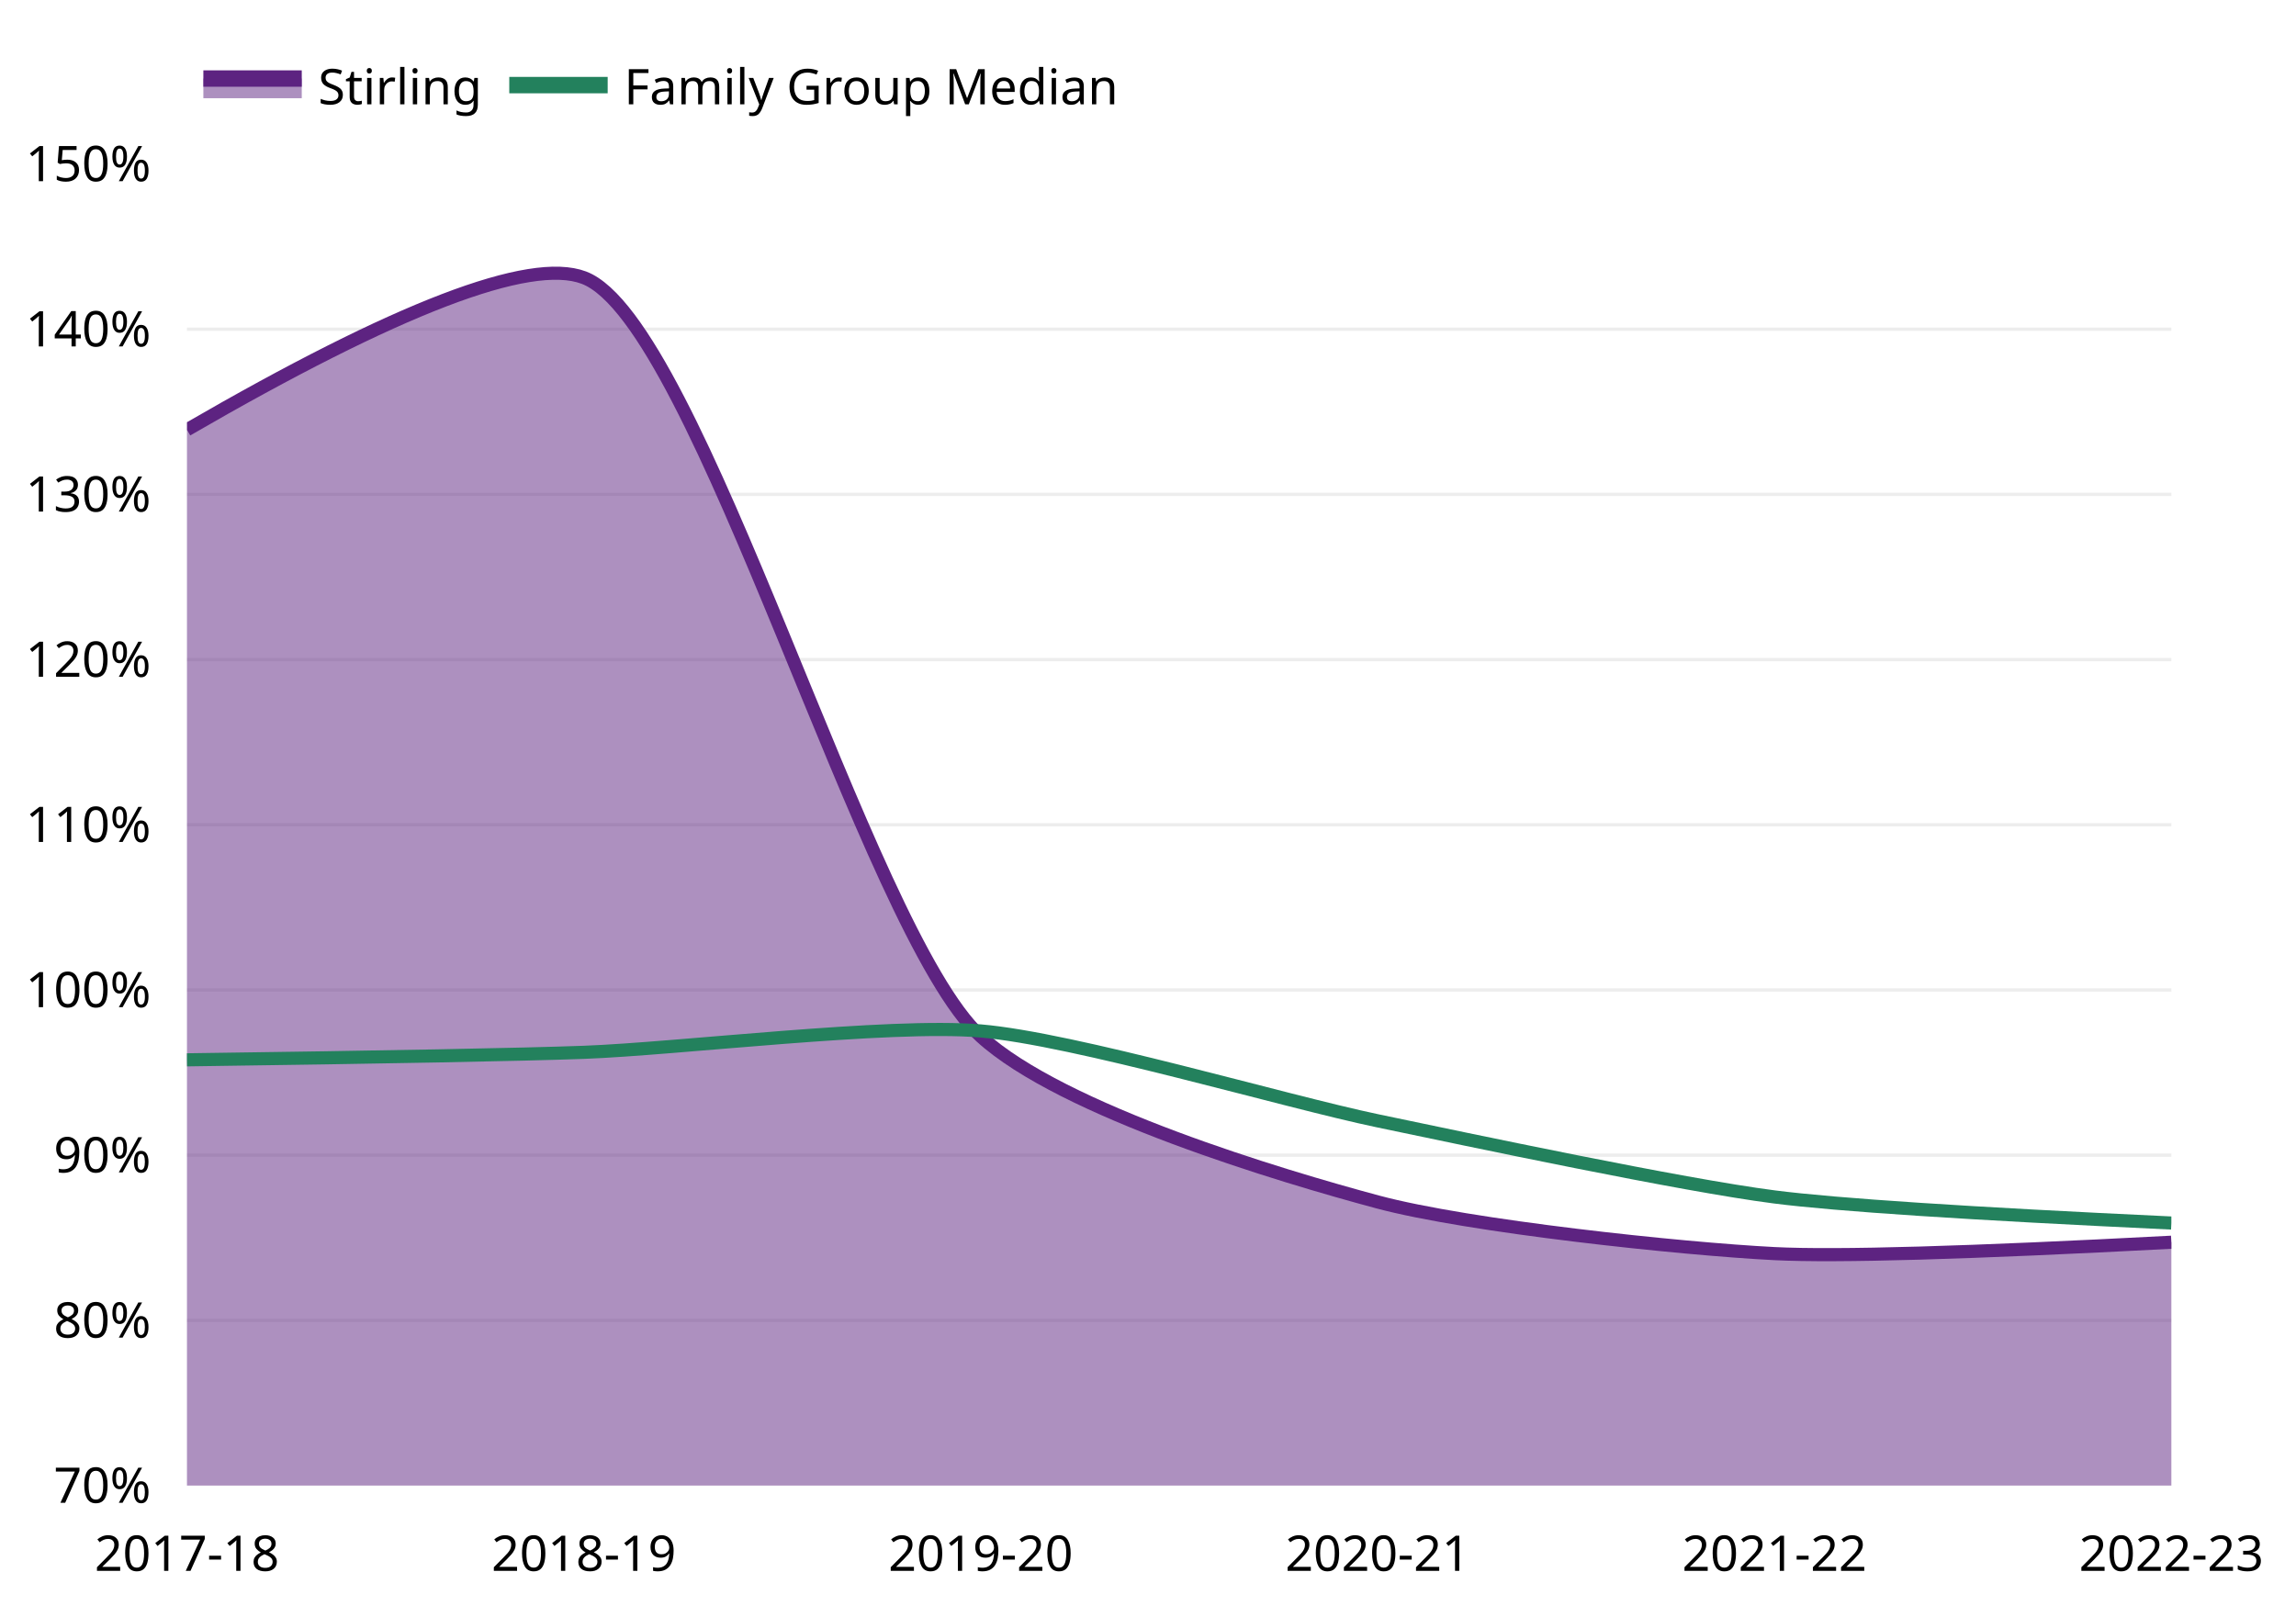
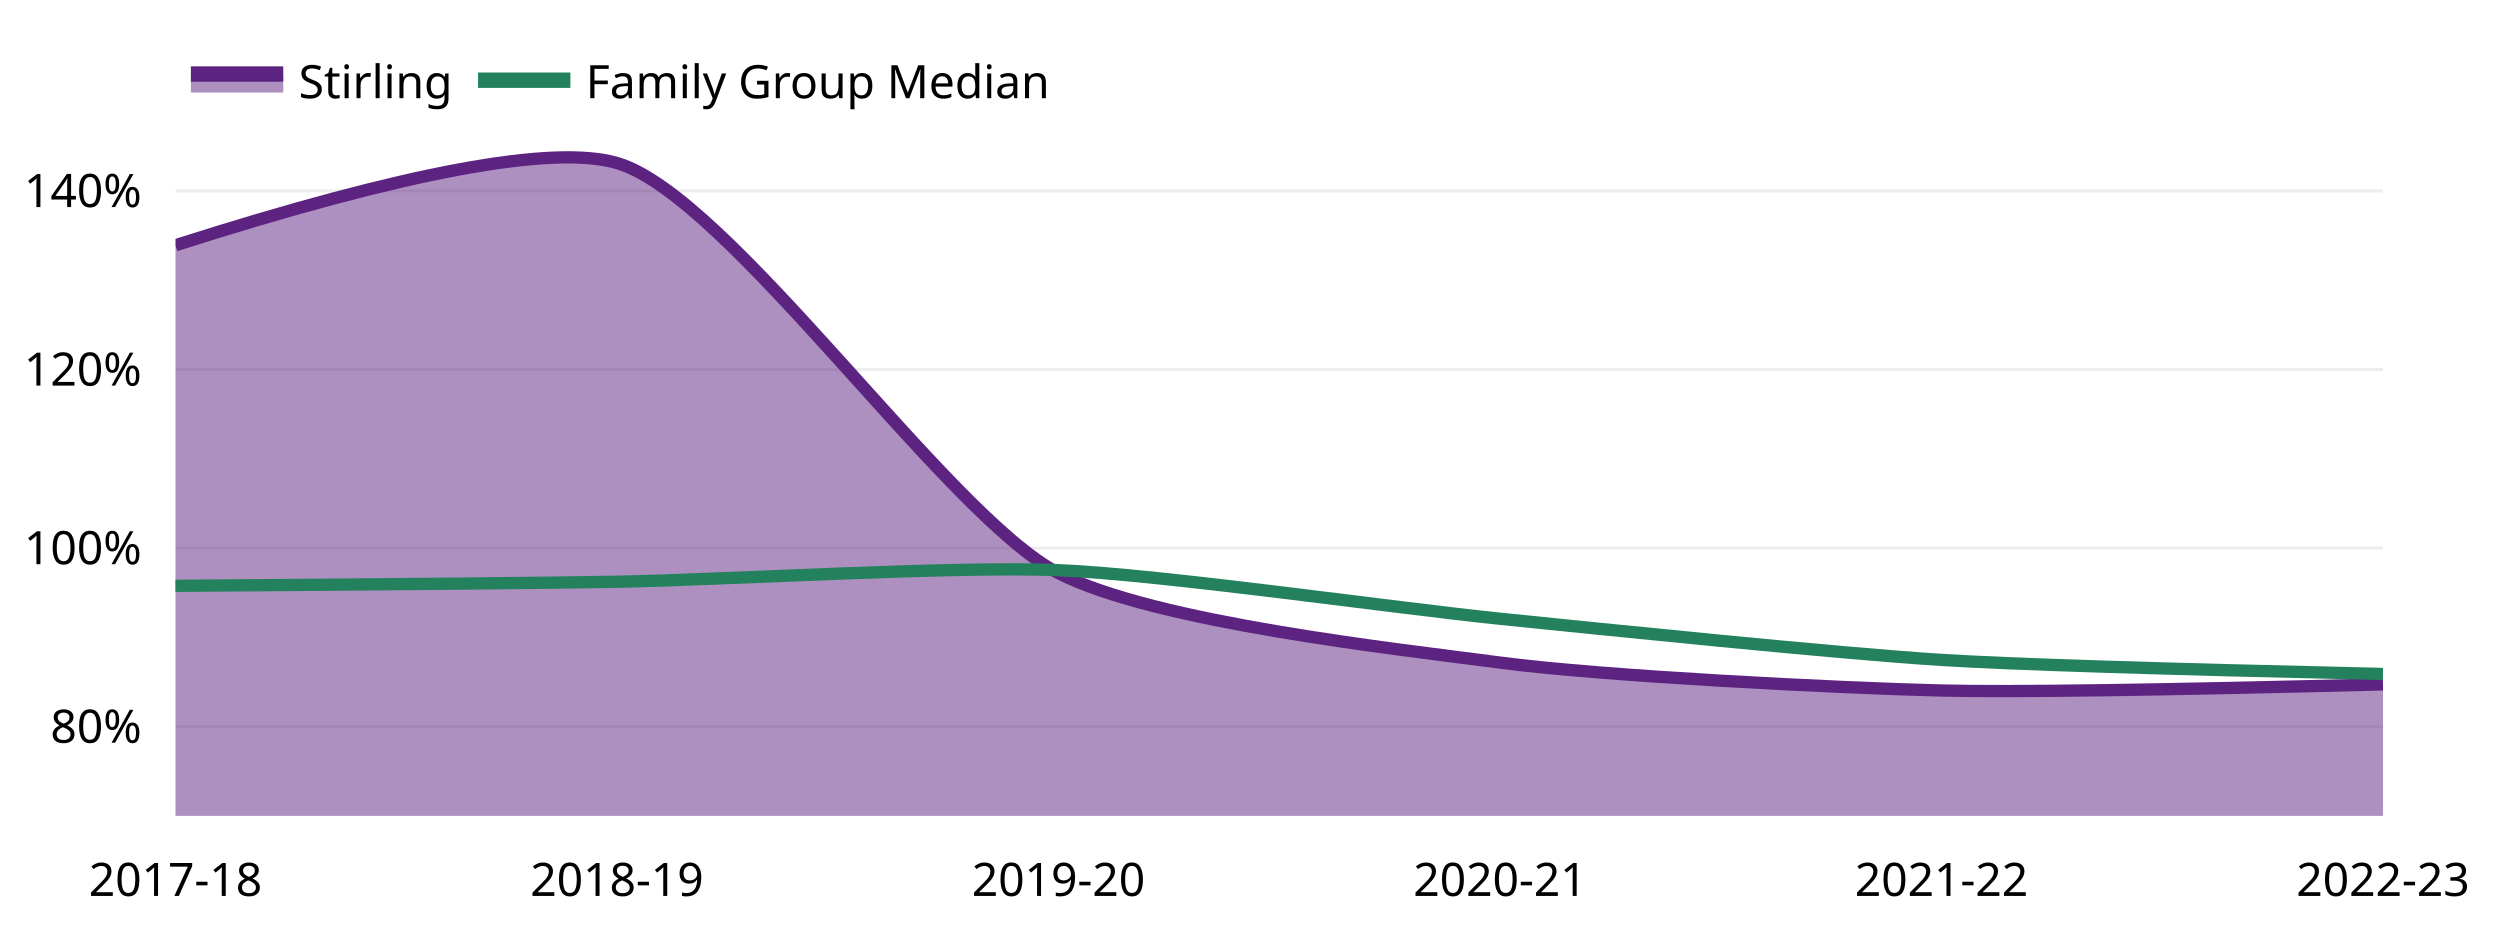
- <svg xmlns="http://www.w3.org/2000/svg" class="main-svg" width="700" height="493" style="" viewBox="0 0 700 493">
-   <rect x="0" y="0" width="700" height="493" style="fill: rgb(255, 255, 255); fill-opacity: 1;" />
-   <defs id="defs-7e684e">
+ <svg xmlns="http://www.w3.org/2000/svg" class="main-svg" width="812" height="305" style="" viewBox="0 0 812 305">
+   <rect x="0" y="0" width="812" height="305" style="fill: rgb(255, 255, 255); fill-opacity: 1;" />
+   <defs id="defs-f2d399">
    <g class="clips">
-       <clipPath id="clip7e684exyplot" class="plotclip">
-         <rect width="605" height="403" />
+       <clipPath id="clipf2d399xyplot" class="plotclip">
+         <rect width="717" height="232" />
      </clipPath>
-       <clipPath class="axesclip" id="clip7e684ex">
-         <rect x="57" y="0" width="605" height="493" />
+       <clipPath class="axesclip" id="clipf2d399x">
+         <rect x="57" y="0" width="717" height="305" />
      </clipPath>
-       <clipPath class="axesclip" id="clip7e684ey">
-         <rect x="0" y="50" width="700" height="403" />
+       <clipPath class="axesclip" id="clipf2d399y">
+         <rect x="0" y="33" width="812" height="232" />
      </clipPath>
-       <clipPath class="axesclip" id="clip7e684exy">
-         <rect x="57" y="50" width="605" height="403" />
+       <clipPath class="axesclip" id="clipf2d399xy">
+         <rect x="57" y="33" width="717" height="232" />
      </clipPath>
    </g>
    <g class="gradients" />
    <g class="patterns" />
  </defs>
  <g class="bglayer">
-     <rect class="bg" x="47" y="40" width="625" height="423" style="fill: rgb(0, 0, 0); fill-opacity: 0; stroke-width: 0;" />
+     <rect class="bg" x="47" y="23" width="737" height="252" style="fill: rgb(0, 0, 0); fill-opacity: 0; stroke-width: 0;" />
  </g>
  <g class="layer-below">
    <g class="imagelayer" />
    <g class="shapelayer" />
  </g>
  <g class="cartesianlayer">
    <g class="subplot xy">
      <g class="layer-subplot">
        <g class="shapelayer" />
        <g class="imagelayer" />
      </g>
      <g class="gridlayer">
        <g class="x">
-           <path class="xgrid crisp" transform="translate(178,0)" d="M0,50v403" style="stroke: rgb(255, 255, 255); stroke-opacity: 1; stroke-width: 1px;" />
-           <path class="xgrid crisp" transform="translate(299,0)" d="M0,50v403" style="stroke: rgb(255, 255, 255); stroke-opacity: 1; stroke-width: 1px;" />
-           <path class="xgrid crisp" transform="translate(420,0)" d="M0,50v403" style="stroke: rgb(255, 255, 255); stroke-opacity: 1; stroke-width: 1px;" />
-           <path class="xgrid crisp" transform="translate(541,0)" d="M0,50v403" style="stroke: rgb(255, 255, 255); stroke-opacity: 1; stroke-width: 1px;" />
+           <path class="xgrid crisp" transform="translate(200.4,0)" d="M0,33v232" style="stroke: rgb(255, 255, 255); stroke-opacity: 1; stroke-width: 1px;" />
+           <path class="xgrid crisp" transform="translate(343.8,0)" d="M0,33v232" style="stroke: rgb(255, 255, 255); stroke-opacity: 1; stroke-width: 1px;" />
+           <path class="xgrid crisp" transform="translate(487.2,0)" d="M0,33v232" style="stroke: rgb(255, 255, 255); stroke-opacity: 1; stroke-width: 1px;" />
+           <path class="xgrid crisp" transform="translate(630.6,0)" d="M0,33v232" style="stroke: rgb(255, 255, 255); stroke-opacity: 1; stroke-width: 1px;" />
        </g>
        <g class="y">
-           <path class="ygrid crisp" transform="translate(0,402.63)" d="M57,0h605" style="stroke: rgb(237, 237, 237); stroke-opacity: 1; stroke-width: 1px;" />
-           <path class="ygrid crisp" transform="translate(0,352.25)" d="M57,0h605" style="stroke: rgb(237, 237, 237); stroke-opacity: 1; stroke-width: 1px;" />
-           <path class="ygrid crisp" transform="translate(0,301.88)" d="M57,0h605" style="stroke: rgb(237, 237, 237); stroke-opacity: 1; stroke-width: 1px;" />
-           <path class="ygrid crisp" transform="translate(0,251.5)" d="M57,0h605" style="stroke: rgb(237, 237, 237); stroke-opacity: 1; stroke-width: 1px;" />
-           <path class="ygrid crisp" transform="translate(0,201.13)" d="M57,0h605" style="stroke: rgb(237, 237, 237); stroke-opacity: 1; stroke-width: 1px;" />
-           <path class="ygrid crisp" transform="translate(0,150.75)" d="M57,0h605" style="stroke: rgb(237, 237, 237); stroke-opacity: 1; stroke-width: 1px;" />
-           <path class="ygrid crisp" transform="translate(0,100.38)" d="M57,0h605" style="stroke: rgb(237, 237, 237); stroke-opacity: 1; stroke-width: 1px;" />
+           <path class="ygrid crisp" transform="translate(0,236)" d="M57,0h717" style="stroke: rgb(237, 237, 237); stroke-opacity: 1; stroke-width: 1px;" />
+           <path class="ygrid crisp" transform="translate(0,178)" d="M57,0h717" style="stroke: rgb(237, 237, 237); stroke-opacity: 1; stroke-width: 1px;" />
+           <path class="ygrid crisp" transform="translate(0,120)" d="M57,0h717" style="stroke: rgb(237, 237, 237); stroke-opacity: 1; stroke-width: 1px;" />
+           <path class="ygrid crisp" transform="translate(0,62)" d="M57,0h717" style="stroke: rgb(237, 237, 237); stroke-opacity: 1; stroke-width: 1px;" />
        </g>
      </g>
      <g class="zerolinelayer" />
      <path class="xlines-below" />
      <path class="ylines-below" />
      <g class="overlines-below" />
      <g class="xaxislayer-below" />
      <g class="yaxislayer-below" />
      <g class="overaxes-below" />
-       <g class="plot" transform="translate(57,50)" clip-path="url(#clip7e684exyplot)">
+       <g class="plot" transform="translate(57,33)" clip-path="url(#clipf2d399xyplot)">
        <g class="scatterlayer mlayer">
-           <g class="trace scatter trace8760a8" style="stroke-miterlimit: 2;">
+           <g class="trace scatter traced7cce9" style="stroke-miterlimit: 2;">
            <g class="fills">
              <g>
-                 <path class="js-fill" d="M605,755.63L0,755.63L0,81.05Q96.21,25.29 121,34.66C156.18,47.96 206.97,233.91 242,266.03C266.82,288.79 334.24,308.79 363,316.51C390.74,323.96 455.71,330.84 484,332.27Q512.18,333.69 605,328.8" style="fill: rgb(93, 35, 129); fill-opacity: 0.5; stroke-width: 0;" />
+                 <path class="js-fill" d="M717,435L0,435L0,46.66Q112.06,10.86 143.4,19.95C179.7,30.48 250.53,134.53 286.8,153.15C318.16,169.25 396.59,177.76 430.2,182.21C463.51,186.62 540.12,190.46 573.6,191.28Q607.04,192.1 717,189.28" style="fill: rgb(93, 35, 129); fill-opacity: 0.5; stroke-width: 0;" />
              </g>
            </g>
            <g class="errorbars" />
            <g class="lines">
-               <path class="js-line" d="M0,81.05Q96.21,25.29 121,34.66C156.18,47.96 206.97,233.91 242,266.03C266.82,288.79 334.24,308.79 363,316.51C390.74,323.96 455.71,330.84 484,332.27Q512.18,333.69 605,328.8" style="vector-effect: non-scaling-stroke; fill: none; stroke: rgb(93, 35, 129); stroke-opacity: 1; stroke-width: 4px; opacity: 1;" />
+               <path class="js-line" d="M0,46.66Q112.06,10.86 143.4,19.95C179.7,30.48 250.53,134.53 286.8,153.15C318.16,169.25 396.59,177.76 430.2,182.21C463.51,186.62 540.12,190.46 573.6,191.28Q607.04,192.1 717,189.28" style="vector-effect: non-scaling-stroke; fill: none; stroke: rgb(93, 35, 129); stroke-opacity: 1; stroke-width: 4px; opacity: 1;" />
            </g>
            <g class="points" />
            <g class="text" />
          </g>
-           <g class="trace scatter tracec4fa25" style="stroke-miterlimit: 2; opacity: 1;">
+           <g class="trace scatter trace1c8b67" style="stroke-miterlimit: 2; opacity: 1;">
            <g class="fills" />
            <g class="errorbars" />
            <g class="lines">
-               <path class="js-line" d="M0,273.18Q92.78,271.92 121,270.89C149.24,269.86 213.93,261.99 242,264.37C270.4,266.77 334.72,285.86 363,291.77C391.18,297.66 455.65,311.35 484,314.99Q512.12,318.6 605,322.94" style="vector-effect: non-scaling-stroke; fill: none; stroke: rgb(35, 129, 93); stroke-opacity: 1; stroke-width: 4px; opacity: 1;" />
+               <path class="js-line" d="M0,157.27Q109.94,156.54 143.4,155.95C176.86,155.36 253.39,150.8 286.8,152.19C320.31,153.59 396.73,164.57 430.2,167.97C463.65,171.37 540.11,179.25 573.6,181.34Q607.03,183.43 717,185.91" style="vector-effect: non-scaling-stroke; fill: none; stroke: rgb(35, 129, 93); stroke-opacity: 1; stroke-width: 4px; opacity: 1;" />
            </g>
            <g class="points" />
            <g class="text" />
          </g>
        </g>
      </g>
      <g class="overplot" />
      <path class="xlines-above crisp" d="M0,0" style="fill: none;" />
      <path class="ylines-above crisp" d="M0,0" style="fill: none;" />
      <g class="overlines-above" />
      <g class="xaxislayer-above">
        <g class="xtick">
-           <text text-anchor="middle" x="0" y="479" transform="translate(57,0)" style="font-family: 'Segoe UI Semibold'; font-size: 15px; fill: rgb(0, 0, 0); fill-opacity: 1; white-space: pre; opacity: 1;">2017-18</text>
+           <text text-anchor="middle" x="0" y="291" transform="translate(57,0)" style="font-family: 'Segoe UI Semibold'; font-size: 15px; fill: rgb(0, 0, 0); fill-opacity: 1; white-space: pre; opacity: 1;">2017-18</text>
        </g>
        <g class="xtick">
-           <text text-anchor="middle" x="0" y="479" transform="translate(178,0)" style="font-family: 'Segoe UI Semibold'; font-size: 15px; fill: rgb(0, 0, 0); fill-opacity: 1; white-space: pre; opacity: 1;">2018-19</text>
+           <text text-anchor="middle" x="0" y="291" transform="translate(200.4,0)" style="font-family: 'Segoe UI Semibold'; font-size: 15px; fill: rgb(0, 0, 0); fill-opacity: 1; white-space: pre; opacity: 1;">2018-19</text>
        </g>
        <g class="xtick">
-           <text text-anchor="middle" x="0" y="479" transform="translate(299,0)" style="font-family: 'Segoe UI Semibold'; font-size: 15px; fill: rgb(0, 0, 0); fill-opacity: 1; white-space: pre; opacity: 1;">2019-20</text>
+           <text text-anchor="middle" x="0" y="291" transform="translate(343.8,0)" style="font-family: 'Segoe UI Semibold'; font-size: 15px; fill: rgb(0, 0, 0); fill-opacity: 1; white-space: pre; opacity: 1;">2019-20</text>
        </g>
        <g class="xtick">
-           <text text-anchor="middle" x="0" y="479" transform="translate(420,0)" style="font-family: 'Segoe UI Semibold'; font-size: 15px; fill: rgb(0, 0, 0); fill-opacity: 1; white-space: pre; opacity: 1;">2020-21</text>
+           <text text-anchor="middle" x="0" y="291" transform="translate(487.2,0)" style="font-family: 'Segoe UI Semibold'; font-size: 15px; fill: rgb(0, 0, 0); fill-opacity: 1; white-space: pre; opacity: 1;">2020-21</text>
        </g>
        <g class="xtick">
-           <text text-anchor="middle" x="0" y="479" transform="translate(541,0)" style="font-family: 'Segoe UI Semibold'; font-size: 15px; fill: rgb(0, 0, 0); fill-opacity: 1; white-space: pre; opacity: 1;">2021-22</text>
+           <text text-anchor="middle" x="0" y="291" transform="translate(630.6,0)" style="font-family: 'Segoe UI Semibold'; font-size: 15px; fill: rgb(0, 0, 0); fill-opacity: 1; white-space: pre; opacity: 1;">2021-22</text>
        </g>
        <g class="xtick">
-           <text text-anchor="middle" x="0" y="479" transform="translate(662,0)" style="font-family: 'Segoe UI Semibold'; font-size: 15px; fill: rgb(0, 0, 0); fill-opacity: 1; white-space: pre; opacity: 1;">2022-23</text>
+           <text text-anchor="middle" x="0" y="291" transform="translate(774,0)" style="font-family: 'Segoe UI Semibold'; font-size: 15px; fill: rgb(0, 0, 0); fill-opacity: 1; white-space: pre; opacity: 1;">2022-23</text>
        </g>
      </g>
      <g class="yaxislayer-above">
        <g class="ytick">
-           <text text-anchor="end" x="46" y="5.25" transform="translate(0,453)" style="font-family: 'Segoe UI Semibold'; font-size: 15px; fill: rgb(0, 0, 0); fill-opacity: 1; white-space: pre; opacity: 1;">70%</text>
+           <text text-anchor="end" x="46" y="5.25" transform="translate(0,236)" style="font-family: 'Segoe UI Semibold'; font-size: 15px; fill: rgb(0, 0, 0); fill-opacity: 1; white-space: pre; opacity: 1;">80%</text>
        </g>
        <g class="ytick">
-           <text text-anchor="end" x="46" y="5.25" style="font-family: 'Segoe UI Semibold'; font-size: 15px; fill: rgb(0, 0, 0); fill-opacity: 1; white-space: pre; opacity: 1;" transform="translate(0,402.63)">80%</text>
+           <text text-anchor="end" x="46" y="5.25" style="font-family: 'Segoe UI Semibold'; font-size: 15px; fill: rgb(0, 0, 0); fill-opacity: 1; white-space: pre; opacity: 1;" transform="translate(0,178)">100%</text>
        </g>
        <g class="ytick">
-           <text text-anchor="end" x="46" y="5.25" style="font-family: 'Segoe UI Semibold'; font-size: 15px; fill: rgb(0, 0, 0); fill-opacity: 1; white-space: pre; opacity: 1;" transform="translate(0,352.25)">90%</text>
+           <text text-anchor="end" x="46" y="5.25" style="font-family: 'Segoe UI Semibold'; font-size: 15px; fill: rgb(0, 0, 0); fill-opacity: 1; white-space: pre; opacity: 1;" transform="translate(0,120)">120%</text>
        </g>
        <g class="ytick">
-           <text text-anchor="end" x="46" y="5.25" style="font-family: 'Segoe UI Semibold'; font-size: 15px; fill: rgb(0, 0, 0); fill-opacity: 1; white-space: pre; opacity: 1;" transform="translate(0,301.88)">100%</text>
-         </g>
-         <g class="ytick">
-           <text text-anchor="end" x="46" y="5.25" style="font-family: 'Segoe UI Semibold'; font-size: 15px; fill: rgb(0, 0, 0); fill-opacity: 1; white-space: pre; opacity: 1;" transform="translate(0,251.5)">110%</text>
-         </g>
-         <g class="ytick">
-           <text text-anchor="end" x="46" y="5.25" style="font-family: 'Segoe UI Semibold'; font-size: 15px; fill: rgb(0, 0, 0); fill-opacity: 1; white-space: pre; opacity: 1;" transform="translate(0,201.13)">120%</text>
-         </g>
-         <g class="ytick">
-           <text text-anchor="end" x="46" y="5.25" style="font-family: 'Segoe UI Semibold'; font-size: 15px; fill: rgb(0, 0, 0); fill-opacity: 1; white-space: pre; opacity: 1;" transform="translate(0,150.75)">130%</text>
-         </g>
-         <g class="ytick">
-           <text text-anchor="end" x="46" y="5.25" style="font-family: 'Segoe UI Semibold'; font-size: 15px; fill: rgb(0, 0, 0); fill-opacity: 1; white-space: pre; opacity: 1;" transform="translate(0,100.38)">140%</text>
-         </g>
-         <g class="ytick">
-           <text text-anchor="end" x="46" y="5.25" style="font-family: 'Segoe UI Semibold'; font-size: 15px; fill: rgb(0, 0, 0); fill-opacity: 1; white-space: pre; opacity: 1;" transform="translate(0,50)">150%</text>
+           <text text-anchor="end" x="46" y="5.25" style="font-family: 'Segoe UI Semibold'; font-size: 15px; fill: rgb(0, 0, 0); fill-opacity: 1; white-space: pre; opacity: 1;" transform="translate(0,62)">140%</text>
        </g>
      </g>
      <g class="overaxes-above" />
    </g>
  </g>
  <g class="polarlayer" />
  <g class="smithlayer" />
  <g class="ternarylayer" />
  <g class="geolayer" />
  <g class="funnelarealayer" />
  <g class="pielayer" />
  <g class="iciclelayer" />
  <g class="treemaplayer" />
  <g class="sunburstlayer" />
  <g class="glimages" />
-   <defs id="topdefs-7e684e">
+   <defs id="topdefs-f2d399">
    <g class="clips" />
-     <clipPath id="legend7e684e">
+     <clipPath id="legendf2d399">
      <rect width="285" height="33" x="0" y="0" />
    </clipPath>
  </defs>
  <g class="layer-above">
    <g class="imagelayer" />
    <g class="shapelayer" />
  </g>
  <g class="infolayer">
-     <g class="legend" pointer-events="all" transform="translate(57,9.7)">
+     <g class="legend" pointer-events="all" transform="translate(57,9.8)">
      <rect class="bg" shape-rendering="crispEdges" width="285" height="33" x="0" y="0" style="stroke: rgb(68, 68, 68); stroke-opacity: 1; fill: rgb(0, 0, 0); fill-opacity: 0; stroke-width: 0px;" />
-       <g class="scrollbox" transform="" clip-path="url(#legend7e684e)">
+       <g class="scrollbox" transform="" clip-path="url(#legendf2d399)">
        <g class="groups">
          <g class="traces" transform="translate(0,16.25)" style="opacity: 1;">
            <text class="legendtext" text-anchor="start" x="40" y="5.85" style="font-family: 'Segoe UI Semibold'; font-size: 15px; fill: rgb(0, 0, 0); fill-opacity: 1; white-space: pre;">Stirling</text>
            <g class="layers">
              <g class="legendfill">
                <path class="js-fill" d="M5,-2h30v6h-30z" style="stroke-width: 0; fill: rgb(93, 35, 129); fill-opacity: 0.5;" />
              </g>
              <g class="legendlines">
                <path class="js-line" d="M5,-2h30" style="fill: none; stroke: rgb(93, 35, 129); stroke-opacity: 1; stroke-width: 5px;" />
              </g>
              <g class="legendsymbols">
                <g class="legendpoints" />
              </g>
            </g>
            <rect class="legendtoggle" x="0" y="-11.25" width="90.766" height="22.5" style="fill: rgb(0, 0, 0); fill-opacity: 0;" />
          </g>
          <g class="traces" transform="translate(93.26562,16.25)" style="opacity: 1;">
            <text class="legendtext" text-anchor="start" x="40" y="5.85" style="font-family: 'Segoe UI Semibold'; font-size: 15px; fill: rgb(0, 0, 0); fill-opacity: 1; white-space: pre;">Family Group Median</text>
            <g class="layers" style="opacity: 1;">
              <g class="legendfill" />
              <g class="legendlines">
                <path class="js-line" d="M5,0h30" style="fill: none; stroke: rgb(35, 129, 93); stroke-opacity: 1; stroke-width: 5px;" />
              </g>
              <g class="legendsymbols">
                <g class="legendpoints" />
              </g>
            </g>
            <rect class="legendtoggle" x="0" y="-11.25" width="188.609" height="22.5" style="fill: rgb(0, 0, 0); fill-opacity: 0;" />
          </g>
        </g>
      </g>
      <rect class="scrollbar" rx="20" ry="3" width="0" height="0" x="0" y="0" style="fill: rgb(128, 139, 164); fill-opacity: 1;" />
    </g>
    <g class="g-gtitle" />
    <g class="g-xtitle" />
    <g class="g-ytitle" />
  </g>
</svg>
